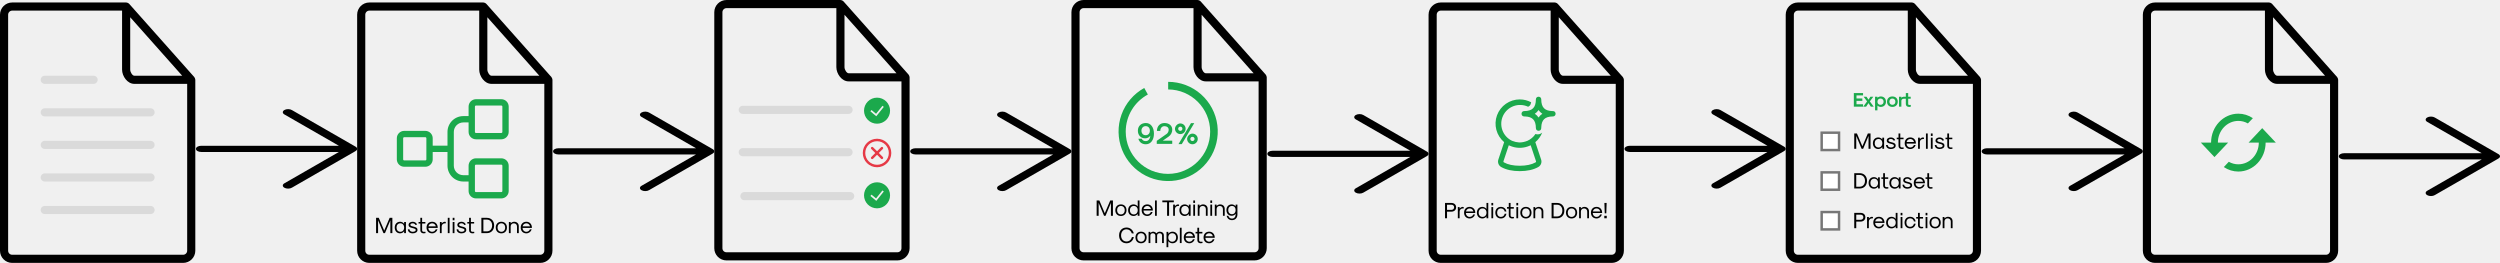
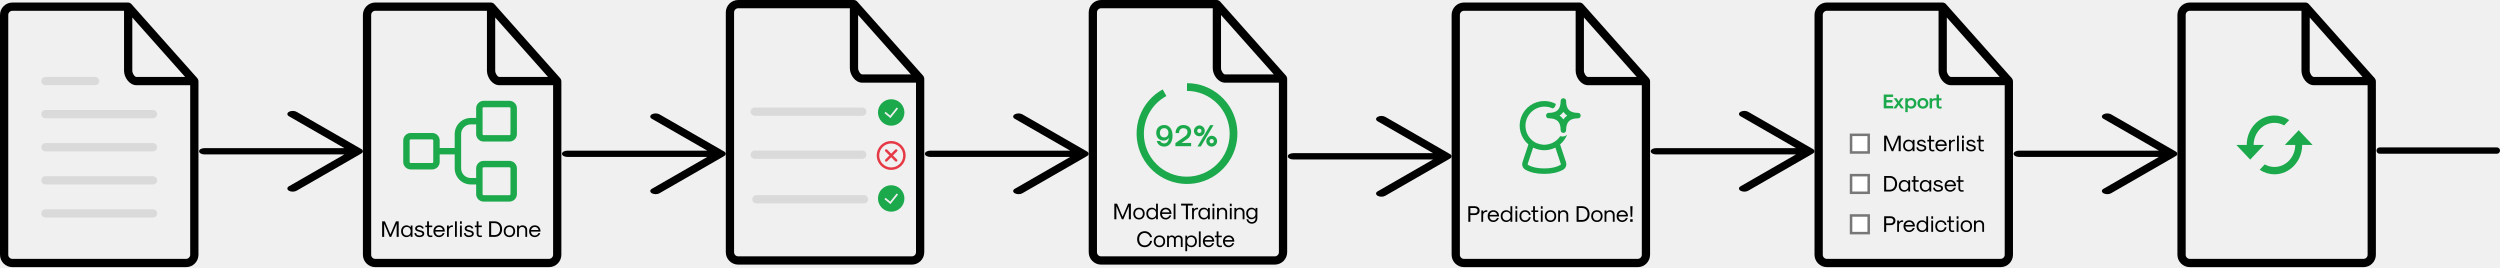
- <svg xmlns="http://www.w3.org/2000/svg" width="1008" height="106" viewBox="0 0 1008 106" fill="none">
+ <svg xmlns="http://www.w3.org/2000/svg" width="992" height="106" viewBox="0 0 992 106" fill="none">
  <path d="M511 62.026C511 61.336 511.958 60.776 513.138 60.776H568.638L546.705 48.166C546.496 48.052 546.328 47.915 546.21 47.762C546.093 47.61 546.03 47.445 546.023 47.278C546.017 47.111 546.068 46.945 546.173 46.79C546.278 46.634 546.436 46.493 546.636 46.374C546.836 46.255 547.076 46.16 547.34 46.096C547.604 46.032 547.887 45.999 548.173 46C548.459 46.001 548.741 46.035 549.004 46.101C549.267 46.167 549.504 46.263 549.702 46.384L575.339 61.122L575.386 61.148C575.608 61.279 575.777 61.438 575.881 61.612C575.985 61.787 576.022 61.973 575.988 62.157C575.934 62.457 575.695 62.736 575.315 62.942L549.702 77.667C549.504 77.787 549.267 77.883 549.004 77.949C548.741 78.015 548.459 78.049 548.173 78.05C547.887 78.051 547.604 78.019 547.34 77.955C547.076 77.89 546.836 77.796 546.636 77.677C546.436 77.558 546.278 77.416 546.173 77.261C546.068 77.105 546.017 76.939 546.023 76.772C546.03 76.605 546.093 76.441 546.21 76.288C546.328 76.136 546.496 75.999 546.705 75.885L568.638 63.275H513.138C511.958 63.276 511 62.716 511 62.026Z" fill="black" />
  <path d="M79 60.026C79 59.336 79.958 58.776 81.138 58.776H136.638L114.705 46.166C114.496 46.052 114.328 45.915 114.21 45.762C114.093 45.61 114.03 45.445 114.023 45.278C114.017 45.111 114.068 44.945 114.173 44.79C114.278 44.634 114.436 44.493 114.636 44.374C114.836 44.255 115.076 44.16 115.34 44.096C115.604 44.032 115.887 43.999 116.173 44C116.459 44.001 116.741 44.035 117.004 44.101C117.267 44.167 117.504 44.263 117.702 44.384L143.339 59.122L143.386 59.148C143.608 59.279 143.777 59.438 143.881 59.612C143.985 59.787 144.022 59.973 143.988 60.157C143.934 60.457 143.695 60.736 143.315 60.942L117.702 75.667C117.504 75.787 117.267 75.883 117.004 75.949C116.741 76.015 116.459 76.049 116.173 76.05C115.887 76.051 115.604 76.019 115.34 75.955C115.076 75.89 114.836 75.796 114.636 75.677C114.436 75.558 114.278 75.416 114.173 75.261C114.068 75.105 114.017 74.939 114.023 74.772C114.03 74.605 114.093 74.441 114.21 74.288C114.328 74.136 114.496 73.999 114.705 73.885L136.638 61.275H81.138C79.958 61.276 79 60.716 79 60.026Z" fill="black" />
  <path d="M223 61.026C223 60.336 223.958 59.776 225.138 59.776H280.638L258.705 47.166C258.496 47.052 258.328 46.915 258.21 46.762C258.093 46.61 258.03 46.445 258.023 46.278C258.017 46.111 258.068 45.945 258.173 45.79C258.278 45.634 258.436 45.493 258.636 45.374C258.836 45.255 259.076 45.16 259.34 45.096C259.604 45.032 259.887 44.999 260.173 45C260.459 45.001 260.741 45.035 261.004 45.101C261.267 45.167 261.504 45.263 261.702 45.384L287.339 60.122L287.386 60.148C287.608 60.279 287.777 60.438 287.881 60.612C287.985 60.787 288.022 60.973 287.988 61.157C287.934 61.457 287.695 61.736 287.315 61.942L261.702 76.667C261.504 76.787 261.267 76.883 261.004 76.949C260.741 77.015 260.459 77.049 260.173 77.05C259.887 77.051 259.604 77.019 259.34 76.955C259.076 76.89 258.836 76.796 258.636 76.677C258.436 76.558 258.278 76.416 258.173 76.261C258.068 76.105 258.017 75.939 258.023 75.772C258.03 75.605 258.093 75.441 258.21 75.288C258.328 75.136 258.496 74.999 258.705 74.885L280.638 62.275H225.138C223.958 62.276 223 61.716 223 61.026Z" fill="black" />
  <path d="M367 61.026C367 60.336 367.958 59.776 369.138 59.776H424.638L402.705 47.166C402.496 47.052 402.328 46.915 402.21 46.762C402.093 46.61 402.03 46.445 402.023 46.278C402.017 46.111 402.068 45.945 402.173 45.79C402.278 45.634 402.436 45.493 402.636 45.374C402.836 45.255 403.076 45.16 403.34 45.096C403.604 45.032 403.887 44.999 404.173 45C404.459 45.001 404.741 45.035 405.004 45.101C405.267 45.167 405.504 45.263 405.702 45.384L431.339 60.122L431.386 60.148C431.608 60.279 431.777 60.438 431.881 60.612C431.985 60.787 432.022 60.973 431.988 61.157C431.934 61.457 431.695 61.736 431.315 61.942L405.702 76.667C405.504 76.787 405.267 76.883 405.004 76.949C404.741 77.015 404.459 77.049 404.173 77.05C403.887 77.051 403.604 77.019 403.34 76.955C403.076 76.89 402.836 76.796 402.636 76.677C402.436 76.558 402.278 76.416 402.173 76.261C402.068 76.105 402.017 75.939 402.023 75.772C402.03 75.605 402.093 75.441 402.21 75.288C402.328 75.136 402.496 74.999 402.705 74.885L424.638 62.275H369.138C367.958 62.276 367 61.716 367 61.026Z" fill="black" />
  <path d="M799 61.026C799 60.336 799.958 59.776 801.138 59.776H856.638L834.705 47.166C834.496 47.052 834.328 46.915 834.21 46.762C834.093 46.61 834.03 46.445 834.023 46.278C834.017 46.111 834.068 45.945 834.173 45.79C834.278 45.634 834.436 45.493 834.636 45.374C834.836 45.255 835.076 45.16 835.34 45.096C835.604 45.032 835.887 44.999 836.173 45C836.459 45.001 836.741 45.035 837.004 45.101C837.267 45.167 837.504 45.263 837.702 45.384L863.339 60.122L863.386 60.148C863.608 60.279 863.777 60.438 863.881 60.612C863.985 60.787 864.022 60.973 863.988 61.157C863.934 61.457 863.695 61.736 863.315 61.942L837.702 76.667C837.504 76.787 837.267 76.883 837.004 76.949C836.741 77.015 836.459 77.049 836.173 77.05C835.887 77.051 835.604 77.019 835.34 76.955C835.076 76.89 834.836 76.796 834.636 76.677C834.436 76.558 834.278 76.416 834.173 76.261C834.068 76.105 834.017 75.939 834.023 75.772C834.03 75.605 834.093 75.441 834.21 75.288C834.328 75.136 834.496 74.999 834.705 74.885L856.638 62.275H801.138C799.958 62.276 799 61.716 799 61.026Z" fill="black" />
-   <path d="M943 63.026C943 62.336 943.958 61.776 945.138 61.776H1000.64L978.705 49.166C978.496 49.052 978.328 48.915 978.21 48.762C978.093 48.61 978.03 48.445 978.023 48.278C978.017 48.111 978.068 47.945 978.173 47.79C978.278 47.634 978.436 47.493 978.636 47.374C978.836 47.255 979.076 47.16 979.34 47.096C979.604 47.032 979.887 46.999 980.173 47C980.459 47.001 980.741 47.035 981.004 47.101C981.267 47.167 981.504 47.263 981.702 47.384L1007.34 62.122L1007.39 62.148C1007.61 62.279 1007.78 62.438 1007.88 62.612C1007.99 62.787 1008.02 62.973 1007.99 63.157C1007.93 63.457 1007.7 63.736 1007.32 63.942L981.702 78.667C981.504 78.787 981.267 78.883 981.004 78.949C980.741 79.015 980.459 79.049 980.173 79.05C979.887 79.051 979.604 79.019 979.34 78.955C979.076 78.89 978.836 78.796 978.636 78.677C978.436 78.558 978.278 78.416 978.173 78.261C978.068 78.105 978.017 77.939 978.023 77.772C978.03 77.605 978.093 77.441 978.21 77.288C978.328 77.136 978.496 76.999 978.705 76.885L1000.64 64.275H945.138C943.958 64.276 943 63.716 943 63.026Z" fill="black" />
  <path d="M655 60.026C655 59.336 655.958 58.776 657.138 58.776H712.638L690.705 46.166C690.496 46.052 690.328 45.915 690.21 45.762C690.093 45.61 690.03 45.445 690.023 45.278C690.017 45.111 690.068 44.945 690.173 44.79C690.278 44.634 690.436 44.493 690.636 44.374C690.836 44.255 691.076 44.16 691.34 44.096C691.604 44.032 691.887 43.999 692.173 44C692.459 44.001 692.741 44.035 693.004 44.101C693.267 44.167 693.504 44.263 693.702 44.384L719.339 59.122L719.386 59.148C719.608 59.279 719.777 59.438 719.881 59.612C719.985 59.787 720.022 59.973 719.988 60.157C719.934 60.457 719.695 60.736 719.315 60.942L693.702 75.667C693.504 75.787 693.267 75.883 693.004 75.949C692.741 76.015 692.459 76.049 692.173 76.05C691.887 76.051 691.604 76.019 691.34 75.955C691.076 75.89 690.836 75.796 690.636 75.677C690.436 75.558 690.278 75.416 690.173 75.261C690.068 75.105 690.017 74.939 690.023 74.772C690.03 74.605 690.093 74.441 690.21 74.288C690.328 74.136 690.496 73.999 690.705 73.885L712.638 61.275H657.138C655.958 61.276 655 60.716 655 60.026Z" fill="black" />
  <path d="M724.922 106H793.828C796.542 106 798.75 103.792 798.75 101.078V32.172C798.75 32.116 798.724 32.07 798.72 32.018C798.714 31.942 798.694 31.877 798.678 31.804C798.626 31.576 798.525 31.363 798.382 31.178C798.36 31.148 798.363 31.112 798.34 31.082L772.09 1.551C772.08 1.541 772.067 1.541 772.057 1.532C771.857 1.322 771.604 1.17 771.325 1.092C771.263 1.072 771.207 1.066 771.142 1.056C771.046 1.039 770.958 1 770.859 1H724.922C722.208 1 720 3.208 720 5.922V101.078C720 103.792 722.208 106 724.922 106ZM772.5 6.955L793.457 30.531H774.141C773.419 30.531 772.5 29.153 772.5 28.07V6.955ZM723.281 5.922C723.281 5.487 723.454 5.069 723.762 4.762C724.069 4.454 724.487 4.281 724.922 4.281H769.219V28.07C769.219 30.725 771.368 33.812 774.141 33.812H795.469V101.078C795.469 101.513 795.296 101.931 794.988 102.238C794.681 102.546 794.263 102.719 793.828 102.719H724.922C724.003 102.719 723.281 101.997 723.281 101.078V5.922Z" fill="black" />
  <rect x="734.5" y="85.5" width="7" height="7" fill="white" stroke="#777777" />
  <path d="M747.63 92H748.44V89.345H750.177C751.338 89.345 752.112 88.634 752.112 87.572C752.112 86.528 751.338 85.826 750.177 85.826H747.63V92ZM748.44 88.625V86.546H750.177C750.852 86.546 751.302 86.96 751.302 87.572C751.302 88.202 750.852 88.625 750.177 88.625H748.44ZM752.796 92H753.516V89.372C753.516 88.571 754.056 88.04 754.866 88.04H755.172V87.5C755.082 87.446 754.938 87.41 754.803 87.41C754.353 87.41 753.84 87.698 753.516 88.121V87.5H752.796V92ZM757.572 92.09C758.58 92.09 759.444 91.442 759.732 90.47H759.012C758.814 91.064 758.238 91.46 757.572 91.46C756.69 91.46 756.078 90.83 756.042 89.894H759.759L759.831 89.822C759.831 88.382 758.922 87.41 757.572 87.41C756.222 87.41 755.313 88.346 755.313 89.75C755.313 91.154 756.222 92.09 757.572 92.09ZM756.078 89.264C756.24 88.535 756.843 88.04 757.572 88.04C758.301 88.04 758.904 88.535 759.066 89.264H756.078ZM762.713 92.09C763.343 92.09 764 91.748 764.351 91.235V92H765.071V85.826H764.351V88.265C764 87.752 763.343 87.41 762.713 87.41C761.381 87.41 760.481 88.346 760.481 89.75C760.481 91.154 761.381 92.09 762.713 92.09ZM762.785 91.46C761.84 91.46 761.201 90.776 761.201 89.75C761.201 88.724 761.84 88.04 762.785 88.04C763.721 88.04 764.351 88.724 764.351 89.75C764.351 90.776 763.721 91.46 762.785 91.46ZM766.331 86.816H767.051V85.826H766.331V86.816ZM766.331 92H767.051V87.5H766.331V92ZM770.176 92.09C771.328 92.09 772.21 91.316 772.381 90.173H771.697C771.562 90.947 770.95 91.46 770.176 91.46C769.258 91.46 768.637 90.776 768.637 89.75C768.637 88.724 769.258 88.04 770.176 88.04C770.95 88.04 771.553 88.535 771.688 89.282H772.372C772.201 88.157 771.319 87.41 770.176 87.41C768.826 87.41 767.917 88.346 767.917 89.75C767.917 91.154 768.826 92.09 770.176 92.09ZM774.679 92.09C774.895 92.09 775.192 92.054 775.417 92V91.46H774.634C774.292 91.46 774.058 91.217 774.058 90.848V88.13H775.372V87.5H774.058V85.826H773.338V87.5H772.618V88.13H773.338V90.848C773.338 91.595 773.878 92.09 774.679 92.09ZM776.403 86.816H777.123V85.826H776.403V86.816ZM776.403 92H777.123V87.5H776.403V92ZM780.248 92.09C781.598 92.09 782.507 91.154 782.507 89.75C782.507 88.346 781.598 87.41 780.248 87.41C778.898 87.41 777.989 88.346 777.989 89.75C777.989 91.154 778.898 92.09 780.248 92.09ZM780.248 91.46C779.33 91.46 778.709 90.776 778.709 89.75C778.709 88.724 779.33 88.04 780.248 88.04C781.166 88.04 781.787 88.724 781.787 89.75C781.787 90.776 781.166 91.46 780.248 91.46ZM783.285 92H784.005V89.336C784.005 88.562 784.518 88.04 785.283 88.04C786.048 88.04 786.561 88.562 786.561 89.336V92H787.281V89.21C787.281 88.13 786.534 87.41 785.409 87.41C784.887 87.41 784.32 87.68 784.005 88.076V87.5H783.285V92Z" fill="black" />
  <rect x="734.5" y="69.5" width="7" height="7" fill="white" stroke="#777777" />
  <path d="M747.63 76H749.835C751.599 76 752.778 74.758 752.778 72.904C752.778 71.059 751.599 69.826 749.835 69.826H747.63V76ZM748.44 75.28V70.546H749.835C751.113 70.546 751.968 71.491 751.968 72.904C751.968 74.326 751.113 75.28 749.835 75.28H748.44ZM755.62 76.09C756.223 76.09 756.871 75.748 757.222 75.244V76H757.942V71.5H757.222V72.256C756.871 71.752 756.223 71.41 755.62 71.41C754.306 71.41 753.424 72.346 753.424 73.75C753.424 75.154 754.306 76.09 755.62 76.09ZM755.692 75.46C754.765 75.46 754.144 74.776 754.144 73.75C754.144 72.724 754.765 72.04 755.692 72.04C756.61 72.04 757.222 72.724 757.222 73.75C757.222 74.776 756.61 75.46 755.692 75.46ZM760.634 76.09C760.85 76.09 761.147 76.054 761.372 76V75.46H760.589C760.247 75.46 760.013 75.217 760.013 74.848V72.13H761.327V71.5H760.013V69.826H759.293V71.5H758.573V72.13H759.293V74.848C759.293 75.595 759.833 76.09 760.634 76.09ZM763.987 76.09C764.59 76.09 765.238 75.748 765.589 75.244V76H766.309V71.5H765.589V72.256C765.238 71.752 764.59 71.41 763.987 71.41C762.673 71.41 761.791 72.346 761.791 73.75C761.791 75.154 762.673 76.09 763.987 76.09ZM764.059 75.46C763.132 75.46 762.511 74.776 762.511 73.75C762.511 72.724 763.132 72.04 764.059 72.04C764.977 72.04 765.589 72.724 765.589 73.75C765.589 74.776 764.977 75.46 764.059 75.46ZM769.044 76.09C770.205 76.09 770.979 75.532 770.979 74.704C770.979 73.957 770.511 73.597 769.152 73.318C768.369 73.129 768.09 72.958 768.09 72.652C768.09 72.283 768.477 72.04 769.044 72.04C769.566 72.04 770.007 72.31 770.142 72.715L770.799 72.553C770.556 71.869 769.854 71.41 769.044 71.41C768.045 71.41 767.37 71.932 767.37 72.706C767.37 73.372 767.793 73.696 768.999 73.966C769.944 74.182 770.268 74.38 770.268 74.74C770.268 75.172 769.773 75.46 769.044 75.46C768.288 75.46 767.775 75.064 767.757 74.47H767.082C767.1 75.442 767.892 76.09 769.044 76.09ZM773.885 76.09C774.893 76.09 775.757 75.442 776.045 74.47H775.325C775.127 75.064 774.551 75.46 773.885 75.46C773.003 75.46 772.391 74.83 772.355 73.894H776.072L776.144 73.822C776.144 72.382 775.235 71.41 773.885 71.41C772.535 71.41 771.626 72.346 771.626 73.75C771.626 75.154 772.535 76.09 773.885 76.09ZM772.391 73.264C772.553 72.535 773.156 72.04 773.885 72.04C774.614 72.04 775.217 72.535 775.379 73.264H772.391ZM778.44 76.09C778.656 76.09 778.953 76.054 779.178 76V75.46H778.395C778.053 75.46 777.819 75.217 777.819 74.848V72.13H779.133V71.5H777.819V69.826H777.099V71.5H776.379V72.13H777.099V74.848C777.099 75.595 777.639 76.09 778.44 76.09Z" fill="black" />
  <rect x="734.5" y="53.5" width="7" height="7" fill="white" stroke="#777777" />
  <path d="M747.63 60H748.44V54.816L750.609 60H751.221L753.39 54.816V60H754.2V53.826H753.111L750.915 58.974L748.719 53.826H747.63V60ZM757.351 60.09C757.954 60.09 758.602 59.748 758.953 59.244V60H759.673V55.5H758.953V56.256C758.602 55.752 757.954 55.41 757.351 55.41C756.037 55.41 755.155 56.346 755.155 57.75C755.155 59.154 756.037 60.09 757.351 60.09ZM757.423 59.46C756.496 59.46 755.875 58.776 755.875 57.75C755.875 56.724 756.496 56.04 757.423 56.04C758.341 56.04 758.953 56.724 758.953 57.75C758.953 58.776 758.341 59.46 757.423 59.46ZM762.408 60.09C763.569 60.09 764.343 59.532 764.343 58.704C764.343 57.957 763.875 57.597 762.516 57.318C761.733 57.129 761.454 56.958 761.454 56.652C761.454 56.283 761.841 56.04 762.408 56.04C762.93 56.04 763.371 56.31 763.506 56.715L764.163 56.553C763.92 55.869 763.218 55.41 762.408 55.41C761.409 55.41 760.734 55.932 760.734 56.706C760.734 57.372 761.157 57.696 762.363 57.966C763.308 58.182 763.632 58.38 763.632 58.74C763.632 59.172 763.137 59.46 762.408 59.46C761.652 59.46 761.139 59.064 761.121 58.47H760.446C760.464 59.442 761.256 60.09 762.408 60.09ZM766.821 60.09C767.037 60.09 767.334 60.054 767.559 60V59.46H766.776C766.434 59.46 766.2 59.217 766.2 58.848V56.13H767.514V55.5H766.2V53.826H765.48V55.5H764.76V56.13H765.48V58.848C765.48 59.595 766.02 60.09 766.821 60.09ZM770.237 60.09C771.245 60.09 772.109 59.442 772.397 58.47H771.677C771.479 59.064 770.903 59.46 770.237 59.46C769.355 59.46 768.743 58.83 768.707 57.894H772.424L772.496 57.822C772.496 56.382 771.587 55.41 770.237 55.41C768.887 55.41 767.978 56.346 767.978 57.75C767.978 59.154 768.887 60.09 770.237 60.09ZM768.743 57.264C768.905 56.535 769.508 56.04 770.237 56.04C770.966 56.04 771.569 56.535 771.731 57.264H768.743ZM773.362 60H774.082V57.372C774.082 56.571 774.622 56.04 775.432 56.04H775.738V55.5C775.648 55.446 775.504 55.41 775.369 55.41C774.919 55.41 774.406 55.698 774.082 56.121V55.5H773.362V60ZM776.544 60H777.264V53.826H776.544V60ZM778.521 54.816H779.241V53.826H778.521V54.816ZM778.521 60H779.241V55.5H778.521V60ZM782.069 60.09C783.23 60.09 784.004 59.532 784.004 58.704C784.004 57.957 783.536 57.597 782.177 57.318C781.394 57.129 781.115 56.958 781.115 56.652C781.115 56.283 781.502 56.04 782.069 56.04C782.591 56.04 783.032 56.31 783.167 56.715L783.824 56.553C783.581 55.869 782.879 55.41 782.069 55.41C781.07 55.41 780.395 55.932 780.395 56.706C780.395 57.372 780.818 57.696 782.024 57.966C782.969 58.182 783.293 58.38 783.293 58.74C783.293 59.172 782.798 59.46 782.069 59.46C781.313 59.46 780.8 59.064 780.782 58.47H780.107C780.125 59.442 780.917 60.09 782.069 60.09ZM786.482 60.09C786.698 60.09 786.995 60.054 787.22 60V59.46H786.437C786.095 59.46 785.861 59.217 785.861 58.848V56.13H787.175V55.5H785.861V53.826H785.141V55.5H784.421V56.13H785.141V58.848C785.141 59.595 785.681 60.09 786.482 60.09Z" fill="black" />
  <path d="M747.464 43H751.184V42.04H748.536V40.664H750.896V39.704H748.536V38.472H751.184V37.512H747.464V43ZM751.262 43H752.438L753.374 41.584L754.302 43H755.478L753.926 40.888L755.326 39H754.15L753.374 40.2L752.582 39H751.414L752.814 40.888L751.262 43ZM758.312 38.888C757.824 38.888 757.288 39.112 756.984 39.44V39H756.024V44.488H756.984V42.56C757.288 42.888 757.824 43.112 758.312 43.112C759.576 43.112 760.424 42.264 760.424 41C760.424 39.736 759.576 38.888 758.312 38.888ZM758.216 39.736C758.968 39.736 759.464 40.24 759.464 41C759.464 41.76 758.968 42.264 758.216 42.264C757.48 42.264 756.984 41.76 756.984 41C756.984 40.24 757.48 39.736 758.216 39.736ZM763.009 43.112C764.313 43.112 765.177 42.264 765.177 41C765.177 39.736 764.313 38.888 763.009 38.888C761.705 38.888 760.841 39.736 760.841 41C760.841 42.264 761.705 43.112 763.009 43.112ZM763.009 42.264C762.281 42.264 761.801 41.76 761.801 41C761.801 40.24 762.281 39.736 763.009 39.736C763.737 39.736 764.217 40.24 764.217 41C764.217 41.76 763.737 42.264 763.009 42.264ZM769.737 42.312C769.529 42.312 769.385 42.176 769.385 41.976V39.8H770.393V39H769.385V37.512H768.425V39H768.001H767.617C767.209 39 766.809 39.192 766.633 39.488V39H765.673V43H766.633V40.696C766.633 40.16 767.049 39.8 767.673 39.8H767.785H768.425V41.976C768.425 42.656 768.953 43.112 769.753 43.112C770.017 43.112 770.289 43.064 770.433 43V42.312H769.737Z" fill="#1BA94C" />
  <path d="M580.922 106H649.828C652.542 106 654.75 103.792 654.75 101.078V32.172C654.75 32.116 654.724 32.07 654.72 32.018C654.714 31.942 654.694 31.877 654.678 31.804C654.626 31.576 654.525 31.363 654.382 31.178C654.36 31.148 654.363 31.112 654.34 31.082L628.09 1.551C628.08 1.541 628.067 1.541 628.057 1.532C627.857 1.322 627.604 1.17 627.325 1.092C627.263 1.072 627.207 1.066 627.142 1.056C627.046 1.039 626.958 1 626.859 1H580.922C578.208 1 576 3.208 576 5.922V101.078C576 103.792 578.208 106 580.922 106ZM628.5 6.955L649.457 30.531H630.141C629.419 30.531 628.5 29.153 628.5 28.07V6.955ZM579.281 5.922C579.281 5.487 579.454 5.069 579.762 4.762C580.069 4.454 580.487 4.281 580.922 4.281H625.219V28.07C625.219 30.725 627.368 33.812 630.141 33.812H651.469V101.078C651.469 101.513 651.296 101.931 650.988 102.238C650.681 102.546 650.263 102.719 649.828 102.719H580.922C580.003 102.719 579.281 101.997 579.281 101.078V5.922Z" fill="black" />
  <path d="M582.63 88H583.44V85.345H585.177C586.338 85.345 587.112 84.634 587.112 83.572C587.112 82.528 586.338 81.826 585.177 81.826H582.63V88ZM583.44 84.625V82.546H585.177C585.852 82.546 586.302 82.96 586.302 83.572C586.302 84.202 585.852 84.625 585.177 84.625H583.44ZM587.796 88H588.516V85.372C588.516 84.571 589.056 84.04 589.866 84.04H590.172V83.5C590.082 83.446 589.938 83.41 589.803 83.41C589.353 83.41 588.84 83.698 588.516 84.121V83.5H587.796V88ZM592.572 88.09C593.58 88.09 594.444 87.442 594.732 86.47H594.012C593.814 87.064 593.238 87.46 592.572 87.46C591.69 87.46 591.078 86.83 591.042 85.894H594.759L594.831 85.822C594.831 84.382 593.922 83.41 592.572 83.41C591.222 83.41 590.313 84.346 590.313 85.75C590.313 87.154 591.222 88.09 592.572 88.09ZM591.078 85.264C591.24 84.535 591.843 84.04 592.572 84.04C593.301 84.04 593.904 84.535 594.066 85.264H591.078ZM597.713 88.09C598.343 88.09 599 87.748 599.351 87.235V88H600.071V81.826H599.351V84.265C599 83.752 598.343 83.41 597.713 83.41C596.381 83.41 595.481 84.346 595.481 85.75C595.481 87.154 596.381 88.09 597.713 88.09ZM597.785 87.46C596.84 87.46 596.201 86.776 596.201 85.75C596.201 84.724 596.84 84.04 597.785 84.04C598.721 84.04 599.351 84.724 599.351 85.75C599.351 86.776 598.721 87.46 597.785 87.46ZM601.331 82.816H602.051V81.826H601.331V82.816ZM601.331 88H602.051V83.5H601.331V88ZM605.176 88.09C606.328 88.09 607.21 87.316 607.381 86.173H606.697C606.562 86.947 605.95 87.46 605.176 87.46C604.258 87.46 603.637 86.776 603.637 85.75C603.637 84.724 604.258 84.04 605.176 84.04C605.95 84.04 606.553 84.535 606.688 85.282H607.372C607.201 84.157 606.319 83.41 605.176 83.41C603.826 83.41 602.917 84.346 602.917 85.75C602.917 87.154 603.826 88.09 605.176 88.09ZM609.679 88.09C609.895 88.09 610.192 88.054 610.417 88V87.46H609.634C609.292 87.46 609.058 87.217 609.058 86.848V84.13H610.372V83.5H609.058V81.826H608.338V83.5H607.618V84.13H608.338V86.848C608.338 87.595 608.878 88.09 609.679 88.09ZM611.403 82.816H612.123V81.826H611.403V82.816ZM611.403 88H612.123V83.5H611.403V88ZM615.248 88.09C616.598 88.09 617.507 87.154 617.507 85.75C617.507 84.346 616.598 83.41 615.248 83.41C613.898 83.41 612.989 84.346 612.989 85.75C612.989 87.154 613.898 88.09 615.248 88.09ZM615.248 87.46C614.33 87.46 613.709 86.776 613.709 85.75C613.709 84.724 614.33 84.04 615.248 84.04C616.166 84.04 616.787 84.724 616.787 85.75C616.787 86.776 616.166 87.46 615.248 87.46ZM618.285 88H619.005V85.336C619.005 84.562 619.518 84.04 620.283 84.04C621.048 84.04 621.561 84.562 621.561 85.336V88H622.281V85.21C622.281 84.13 621.534 83.41 620.409 83.41C619.887 83.41 619.32 83.68 619.005 84.076V83.5H618.285V88ZM625.6 88H627.805C629.569 88 630.748 86.758 630.748 84.904C630.748 83.059 629.569 81.826 627.805 81.826H625.6V88ZM626.41 87.28V82.546H627.805C629.083 82.546 629.938 83.491 629.938 84.904C629.938 86.326 629.083 87.28 627.805 87.28H626.41ZM633.652 88.09C635.002 88.09 635.911 87.154 635.911 85.75C635.911 84.346 635.002 83.41 633.652 83.41C632.302 83.41 631.393 84.346 631.393 85.75C631.393 87.154 632.302 88.09 633.652 88.09ZM633.652 87.46C632.734 87.46 632.113 86.776 632.113 85.75C632.113 84.724 632.734 84.04 633.652 84.04C634.57 84.04 635.191 84.724 635.191 85.75C635.191 86.776 634.57 87.46 633.652 87.46ZM636.689 88H637.409V85.336C637.409 84.562 637.922 84.04 638.687 84.04C639.452 84.04 639.965 84.562 639.965 85.336V88H640.685V85.21C640.685 84.13 639.938 83.41 638.813 83.41C638.291 83.41 637.724 83.68 637.409 84.076V83.5H636.689V88ZM643.725 88.09C644.733 88.09 645.597 87.442 645.885 86.47H645.165C644.967 87.064 644.391 87.46 643.725 87.46C642.843 87.46 642.231 86.83 642.195 85.894H645.912L645.984 85.822C645.984 84.382 645.075 83.41 643.725 83.41C642.375 83.41 641.466 84.346 641.466 85.75C641.466 87.154 642.375 88.09 643.725 88.09ZM642.231 85.264C642.393 84.535 642.996 84.04 643.725 84.04C644.454 84.04 645.057 84.535 645.219 85.264H642.231ZM647.03 86.02H647.66L647.795 81.826H646.895L647.03 86.02ZM646.85 88H647.84V87.01H646.85V88Z" fill="black" />
  <path d="M612.76 40.084C614.427 40.084 615.998 40.503 617.37 41.241C617.26 41.884 617.046 42.34 616.754 42.633C616.572 42.808 616.358 42.946 616.122 43.038C615.22 42.614 614.243 42.372 613.248 42.326C612.252 42.28 611.257 42.43 610.319 42.768C609.382 43.107 608.52 43.626 607.783 44.298C607.046 44.969 606.449 45.779 606.025 46.681C605.601 47.584 605.359 48.56 605.313 49.556C605.267 50.552 605.417 51.547 605.755 52.484C606.094 53.422 606.613 54.284 607.285 55.021C607.956 55.758 608.766 56.355 609.668 56.779C610.663 57.166 611.583 57.38 612.424 57.425L612.76 57.434C613.692 57.434 614.721 57.217 615.849 56.78C617.168 56.19 618.292 55.237 619.091 54.033C620.016 54.351 621.128 54.157 621.829 53.453C621.232 54.949 620.275 56.274 619.043 57.311L621.387 64.344C621.573 64.904 621.558 65.512 621.344 66.062C621.131 66.612 620.731 67.07 620.216 67.356C618.233 68.459 615.744 69 612.76 69C609.775 69 607.286 68.459 605.304 67.356C604.788 67.07 604.388 66.612 604.175 66.062C603.961 65.512 603.946 64.904 604.132 64.344L606.476 57.311C604.944 56.022 603.846 54.294 603.33 52.359C602.814 50.425 602.905 48.38 603.591 46.499C604.277 44.619 605.524 42.995 607.164 41.847C608.805 40.699 610.758 40.084 612.76 40.084ZM617.179 58.577L616.659 58.793L616.633 58.804C615.556 59.27 614.404 59.536 613.232 59.591H613.208C613.173 59.594 613.137 59.596 613.102 59.596L612.76 59.602L612.476 59.596L612.288 59.589C611.116 59.536 609.963 59.27 608.886 58.804L608.86 58.793C608.685 58.724 608.512 58.652 608.34 58.577L606.19 65.03C606.163 65.11 606.165 65.197 606.195 65.275C606.226 65.354 606.282 65.42 606.356 65.461C607.99 66.367 610.12 66.831 612.76 66.831C615.4 66.831 617.531 66.369 619.163 65.461C619.236 65.42 619.293 65.354 619.323 65.276C619.354 65.198 619.356 65.111 619.329 65.031L617.179 58.577ZM612.311 59.592L612.476 59.596L612.524 59.599L612.76 59.602C612.609 59.602 612.46 59.599 612.311 59.592ZM621.423 39.911L621.434 40.084C621.434 41.747 621.825 42.918 622.562 43.655C623.243 44.335 624.294 44.721 625.757 44.776L626.133 44.783C627.518 44.783 627.576 46.775 626.307 46.94L626.133 46.952C624.47 46.952 623.299 47.342 622.562 48.079C621.883 48.762 621.496 49.811 621.442 51.275L621.434 51.65C621.434 53.096 619.266 53.096 619.266 51.65C619.266 49.988 618.875 48.817 618.138 48.079C617.455 47.4 616.406 47.014 614.943 46.959L614.567 46.952C613.182 46.952 613.124 44.959 614.393 44.794L614.567 44.783C616.229 44.783 617.401 44.392 618.138 43.655C618.875 42.918 619.266 41.747 619.266 40.084C619.266 38.699 621.258 38.641 621.423 39.911ZM620.35 44.353L620.142 44.647C619.78 45.126 619.337 45.539 618.835 45.867C619.438 46.263 619.954 46.778 620.35 47.381C620.745 46.778 621.261 46.263 621.864 45.867C621.362 45.538 620.921 45.125 620.558 44.647L620.35 44.353Z" fill="#1BA94C" />
  <path d="M436.922 105H505.828C508.542 105 510.75 102.792 510.75 100.078V31.172C510.75 31.116 510.724 31.07 510.72 31.018C510.714 30.942 510.694 30.877 510.678 30.804C510.626 30.576 510.525 30.363 510.382 30.178C510.36 30.148 510.363 30.112 510.34 30.082L484.09 0.551C484.08 0.541 484.067 0.541 484.057 0.532C483.857 0.322 483.604 0.17 483.325 0.092C483.263 0.072 483.207 0.066 483.142 0.056C483.046 0.039 482.958 0 482.859 0H436.922C434.208 0 432 2.208 432 4.922V100.078C432 102.792 434.208 105 436.922 105ZM484.5 5.955L505.457 29.531H486.141C485.419 29.531 484.5 28.153 484.5 27.07V5.955ZM435.281 4.922C435.281 4.487 435.454 4.069 435.762 3.762C436.069 3.454 436.487 3.281 436.922 3.281H481.219V27.07C481.219 29.725 483.368 32.812 486.141 32.812H507.469V100.078C507.469 100.513 507.296 100.931 506.988 101.238C506.681 101.546 506.263 101.719 505.828 101.719H436.922C436.003 101.719 435.281 100.997 435.281 100.078V4.922Z" fill="black" />
  <path fill-rule="evenodd" clip-rule="evenodd" d="M484.226 37.998C480.573 34.777 475.87 33 471 33V36.064C480.361 36.11 487.936 43.713 487.936 53.085C487.936 62.486 480.315 70.106 470.914 70.106C461.514 70.106 453.893 62.486 453.893 53.085C453.893 46.617 457.501 40.991 462.815 38.111L461.365 35.474C457.097 37.82 453.832 41.643 452.182 46.225C450.533 50.807 450.612 55.834 452.404 60.362C454.197 64.891 457.581 68.609 461.92 70.82C466.26 73.031 471.257 73.583 475.974 72.372C480.691 71.16 484.804 68.27 487.542 64.242C490.279 60.214 491.453 55.325 490.842 50.493C490.232 45.661 487.879 41.218 484.226 37.998Z" fill="#1BA94C" />
  <path d="M462.03 49.6C460.086 49.6 458.79 50.836 458.79 52.696C458.79 54.532 459.966 55.768 461.742 55.78C462.582 55.78 463.398 55.348 463.794 54.7C463.722 56.02 463.014 56.896 462.018 56.896C461.178 56.896 460.59 56.56 460.374 55.948H458.994C459.378 57.364 460.47 58.168 462.018 58.168C463.974 58.168 465.27 56.452 465.27 53.884C465.27 51.316 463.974 49.6 462.03 49.6ZM461.946 54.52C460.914 54.52 460.23 53.788 460.23 52.696C460.23 51.592 460.926 50.86 461.958 50.86C462.954 50.86 463.626 51.592 463.626 52.684C463.626 53.788 462.954 54.52 461.946 54.52ZM466.402 58H472.642V56.728H468.814L471.214 55.06C472.078 54.484 472.654 53.38 472.654 52.3C472.654 50.68 471.406 49.6 469.522 49.6C467.698 49.6 466.474 50.884 466.474 52.804H467.83C467.83 51.64 468.502 50.872 469.522 50.872C470.542 50.872 471.214 51.448 471.214 52.3C471.214 52.972 470.878 53.656 470.374 54.004L466.402 56.788V58ZM475.165 58.12H476.485L481.525 49.648H480.205L475.165 58.12ZM475.897 54.064C477.085 54.064 478.045 53.104 478.045 51.916C478.045 50.728 477.085 49.768 475.897 49.768C474.709 49.768 473.749 50.956 473.749 51.916C473.749 53.104 474.709 54.064 475.897 54.064ZM475.897 52.768C475.417 52.768 475.045 52.396 475.045 51.916C475.045 51.436 475.417 51.064 475.897 51.064C476.377 51.064 476.749 51.436 476.749 51.916C476.749 52.396 476.377 52.768 475.897 52.768ZM480.793 58.168C481.981 58.168 482.941 57.208 482.941 56.02C482.941 54.832 481.981 53.872 480.793 53.872C479.605 53.872 478.645 55.06 478.645 56.02C478.645 57.208 479.605 58.168 480.793 58.168ZM480.793 56.872C480.313 56.872 479.941 56.5 479.941 56.02C479.941 55.54 480.313 55.168 480.793 55.168C481.273 55.168 481.645 55.54 481.645 56.02C481.645 56.5 481.273 56.872 480.793 56.872Z" fill="#1BA94C" />
  <path d="M442.166 87H442.976V81.816L445.145 87H445.757L447.926 81.816V87H448.736V80.826H447.647L445.451 85.974L443.255 80.826H442.166V87ZM451.95 87.09C453.3 87.09 454.209 86.154 454.209 84.75C454.209 83.346 453.3 82.41 451.95 82.41C450.6 82.41 449.691 83.346 449.691 84.75C449.691 86.154 450.6 87.09 451.95 87.09ZM451.95 86.46C451.032 86.46 450.411 85.776 450.411 84.75C450.411 83.724 451.032 83.04 451.95 83.04C452.868 83.04 453.489 83.724 453.489 84.75C453.489 85.776 452.868 86.46 451.95 86.46ZM457.091 87.09C457.721 87.09 458.378 86.748 458.729 86.235V87H459.449V80.826H458.729V83.265C458.378 82.752 457.721 82.41 457.091 82.41C455.759 82.41 454.859 83.346 454.859 84.75C454.859 86.154 455.759 87.09 457.091 87.09ZM457.163 86.46C456.218 86.46 455.579 85.776 455.579 84.75C455.579 83.724 456.218 83.04 457.163 83.04C458.099 83.04 458.729 83.724 458.729 84.75C458.729 85.776 458.099 86.46 457.163 86.46ZM462.576 87.09C463.584 87.09 464.448 86.442 464.736 85.47H464.016C463.818 86.064 463.242 86.46 462.576 86.46C461.694 86.46 461.082 85.83 461.046 84.894H464.763L464.835 84.822C464.835 83.382 463.926 82.41 462.576 82.41C461.226 82.41 460.317 83.346 460.317 84.75C460.317 86.154 461.226 87.09 462.576 87.09ZM461.082 84.264C461.244 83.535 461.847 83.04 462.576 83.04C463.305 83.04 463.908 83.535 464.07 84.264H461.082ZM465.701 87H466.421V80.826H465.701V87ZM470.564 87H471.374V81.546H473.282V80.826H468.656V81.546H470.564V87ZM473.013 87H473.733V84.372C473.733 83.571 474.273 83.04 475.083 83.04H475.389V82.5C475.299 82.446 475.155 82.41 475.02 82.41C474.57 82.41 474.057 82.698 473.733 83.121V82.5H473.013V87ZM477.727 87.09C478.33 87.09 478.978 86.748 479.329 86.244V87H480.049V82.5H479.329V83.256C478.978 82.752 478.33 82.41 477.727 82.41C476.413 82.41 475.531 83.346 475.531 84.75C475.531 86.154 476.413 87.09 477.727 87.09ZM477.799 86.46C476.872 86.46 476.251 85.776 476.251 84.75C476.251 83.724 476.872 83.04 477.799 83.04C478.717 83.04 479.329 83.724 479.329 84.75C479.329 85.776 478.717 86.46 477.799 86.46ZM481.125 81.816H481.845V80.826H481.125V81.816ZM481.125 87H481.845V82.5H481.125V87ZM482.927 87H483.647V84.336C483.647 83.562 484.16 83.04 484.925 83.04C485.69 83.04 486.203 83.562 486.203 84.336V87H486.923V84.21C486.923 83.13 486.176 82.41 485.051 82.41C484.529 82.41 483.962 82.68 483.647 83.076V82.5H482.927V87ZM488.007 81.816H488.727V80.826H488.007V81.816ZM488.007 87H488.727V82.5H488.007V87ZM489.809 87H490.529V84.336C490.529 83.562 491.042 83.04 491.807 83.04C492.572 83.04 493.085 83.562 493.085 84.336V87H493.805V84.21C493.805 83.13 493.058 82.41 491.933 82.41C491.411 82.41 490.844 82.68 490.529 83.076V82.5H489.809V87ZM498.205 82.5V83.22C497.872 82.734 497.251 82.41 496.648 82.41C495.361 82.41 494.497 83.328 494.497 84.705C494.497 86.082 495.361 87 496.648 87C497.251 87 497.881 86.676 498.205 86.199V86.514C498.205 87.486 497.602 88.134 496.711 88.134C495.982 88.134 495.406 87.675 495.271 87H494.596C494.776 88.053 495.622 88.764 496.711 88.764C498.034 88.764 498.925 87.864 498.925 86.514V82.5H498.205ZM496.72 86.37C495.82 86.37 495.217 85.704 495.217 84.705C495.217 83.706 495.82 83.04 496.72 83.04C497.611 83.04 498.205 83.706 498.205 84.705C498.205 85.704 497.611 86.37 496.72 86.37ZM454.226 98.09C455.684 98.09 456.863 97.082 457.16 95.579H456.377C456.143 96.65 455.279 97.37 454.226 97.37C452.903 97.37 452.021 96.38 452.021 94.913C452.021 93.446 452.903 92.456 454.226 92.456C455.216 92.456 456.062 93.113 456.341 94.103H457.133C456.809 92.69 455.639 91.736 454.226 91.736C452.417 91.736 451.211 93.014 451.211 94.913C451.211 96.812 452.417 98.09 454.226 98.09ZM460.071 98.09C461.421 98.09 462.33 97.154 462.33 95.75C462.33 94.346 461.421 93.41 460.071 93.41C458.721 93.41 457.812 94.346 457.812 95.75C457.812 97.154 458.721 98.09 460.071 98.09ZM460.071 97.46C459.153 97.46 458.532 96.776 458.532 95.75C458.532 94.724 459.153 94.04 460.071 94.04C460.989 94.04 461.61 94.724 461.61 95.75C461.61 96.776 460.989 97.46 460.071 97.46ZM463.108 98H463.828V94.967C463.828 94.409 464.233 94.04 464.827 94.04C465.421 94.04 465.826 94.409 465.826 94.967V98H466.546V94.967C466.546 94.409 466.951 94.04 467.545 94.04C468.139 94.04 468.544 94.409 468.544 94.967V98H469.264V94.895C469.264 94.004 468.607 93.41 467.617 93.41C467.086 93.41 466.546 93.689 466.258 94.094C465.97 93.689 465.457 93.41 464.98 93.41C464.539 93.41 464.08 93.644 463.828 94.004V93.5H463.108V98ZM470.341 99.674H471.061V97.235C471.412 97.748 472.069 98.09 472.708 98.09C474.04 98.09 474.931 97.154 474.931 95.75C474.931 94.346 474.04 93.41 472.708 93.41C472.069 93.41 471.412 93.752 471.061 94.265V93.5H470.341V99.674ZM472.636 97.46C471.691 97.46 471.061 96.776 471.061 95.75C471.061 94.724 471.691 94.04 472.636 94.04C473.581 94.04 474.211 94.724 474.211 95.75C474.211 96.776 473.581 97.46 472.636 97.46ZM475.711 98H476.431V91.826H475.711V98ZM479.556 98.09C480.564 98.09 481.428 97.442 481.716 96.47H480.996C480.798 97.064 480.222 97.46 479.556 97.46C478.674 97.46 478.062 96.83 478.026 95.894H481.743L481.815 95.822C481.815 94.382 480.906 93.41 479.556 93.41C478.206 93.41 477.297 94.346 477.297 95.75C477.297 97.154 478.206 98.09 479.556 98.09ZM478.062 95.264C478.224 94.535 478.827 94.04 479.556 94.04C480.285 94.04 480.888 94.535 481.05 95.264H478.062ZM484.112 98.09C484.328 98.09 484.625 98.054 484.85 98V97.46H484.067C483.725 97.46 483.491 97.217 483.491 96.848V94.13H484.805V93.5H483.491V91.826H482.771V93.5H482.051V94.13H482.771V96.848C482.771 97.595 483.311 98.09 484.112 98.09ZM487.528 98.09C488.536 98.09 489.4 97.442 489.688 96.47H488.968C488.77 97.064 488.194 97.46 487.528 97.46C486.646 97.46 486.034 96.83 485.998 95.894H489.715L489.787 95.822C489.787 94.382 488.878 93.41 487.528 93.41C486.178 93.41 485.269 94.346 485.269 95.75C485.269 97.154 486.178 98.09 487.528 98.09ZM486.034 95.264C486.196 94.535 486.799 94.04 487.528 94.04C488.257 94.04 488.86 94.535 489.022 95.264H486.034Z" fill="black" />
  <path d="M292.922 105H361.828C364.542 105 366.75 102.792 366.75 100.078V31.172C366.75 31.116 366.724 31.07 366.72 31.018C366.714 30.942 366.694 30.877 366.678 30.804C366.626 30.576 366.525 30.363 366.382 30.178C366.36 30.148 366.363 30.112 366.34 30.082L340.09 0.551C340.08 0.541 340.067 0.541 340.057 0.532C339.857 0.322 339.604 0.17 339.325 0.092C339.263 0.072 339.207 0.066 339.142 0.056C339.046 0.039 338.958 0 338.859 0H292.922C290.208 0 288 2.208 288 4.922V100.078C288 102.792 290.208 105 292.922 105ZM340.5 5.955L361.457 29.531H342.141C341.419 29.531 340.5 28.153 340.5 27.07V5.955ZM291.281 4.922C291.281 4.487 291.454 4.069 291.762 3.762C292.069 3.454 292.487 3.281 292.922 3.281H337.219V27.07C337.219 29.725 339.368 32.812 342.141 32.812H363.469V100.078C363.469 100.513 363.296 100.931 362.988 101.238C362.681 101.546 362.263 101.719 361.828 101.719H292.922C292.003 101.719 291.281 100.997 291.281 100.078V4.922Z" fill="black" />
  <path d="M299.484 45.938H342.141C342.576 45.938 342.993 45.765 343.301 45.457C343.608 45.149 343.781 44.732 343.781 44.297C343.781 43.862 343.608 43.444 343.301 43.137C342.993 42.829 342.576 42.656 342.141 42.656H299.484C299.049 42.656 298.632 42.829 298.324 43.137C298.017 43.444 297.844 43.862 297.844 44.297C297.844 44.732 298.017 45.149 298.324 45.457C298.632 45.765 299.049 45.938 299.484 45.938Z" fill="#DADADA" />
  <path d="M299.484 63H342.141C342.576 63 342.993 62.827 343.301 62.52C343.608 62.212 343.781 61.794 343.781 61.359C343.781 60.924 343.608 60.507 343.301 60.199C342.993 59.892 342.576 59.719 342.141 59.719H299.484C299.049 59.719 298.632 59.892 298.324 60.199C298.017 60.507 297.844 60.924 297.844 61.359C297.844 61.794 298.017 62.212 298.324 62.52C298.632 62.827 299.049 63 299.484 63Z" fill="#DADADA" />
  <path d="M300.141 80.719H342.797C343.232 80.719 343.649 80.546 343.957 80.238C344.265 79.93 344.438 79.513 344.438 79.078C344.438 78.643 344.265 78.226 343.957 77.918C343.649 77.61 343.232 77.438 342.797 77.438H300.141C299.706 77.438 299.288 77.61 298.981 77.918C298.673 78.226 298.5 78.643 298.5 79.078C298.5 79.513 298.673 79.93 298.981 80.238C299.288 80.546 299.706 80.719 300.141 80.719Z" fill="#DADADA" />
  <path fill-rule="evenodd" clip-rule="evenodd" d="M348.375 44.625C348.375 43.233 348.928 41.897 349.913 40.913C350.897 39.928 352.233 39.375 353.625 39.375C355.017 39.375 356.353 39.928 357.337 40.913C358.322 41.897 358.875 43.233 358.875 44.625C358.875 46.017 358.322 47.353 357.337 48.337C356.353 49.322 355.017 49.875 353.625 49.875C352.233 49.875 350.897 49.322 349.913 48.337C348.928 47.353 348.375 46.017 348.375 44.625V44.625ZM353.325 46.872L356.348 43.093L355.802 42.657L353.225 45.877L351.399 44.356L350.951 44.894L353.325 46.873V46.872Z" fill="#1BA94C" />
  <path d="M353.625 66.938C356.524 66.938 358.875 64.587 358.875 61.688C358.875 58.788 356.524 56.438 353.625 56.438C350.726 56.438 348.375 58.788 348.375 61.688C348.375 64.587 350.726 66.938 353.625 66.938Z" stroke="#E63946" stroke-linecap="round" stroke-linejoin="round" />
  <path d="M351.656 59.719L355.594 63.656" stroke="#E63946" stroke-linecap="round" stroke-linejoin="round" />
  <path d="M355.594 59.719L351.656 63.656" stroke="#E63946" stroke-linecap="round" stroke-linejoin="round" />
  <path fill-rule="evenodd" clip-rule="evenodd" d="M348.375 78.75C348.375 77.358 348.928 76.022 349.913 75.038C350.897 74.053 352.233 73.5 353.625 73.5C355.017 73.5 356.353 74.053 357.337 75.038C358.322 76.022 358.875 77.358 358.875 78.75C358.875 80.142 358.322 81.478 357.337 82.462C356.353 83.447 355.017 84 353.625 84C352.233 84 350.897 83.447 349.913 82.462C348.928 81.478 348.375 80.142 348.375 78.75V78.75ZM353.325 80.997L356.348 77.218L355.802 76.782L353.225 80.002L351.399 78.481L350.951 79.019L353.325 80.998V80.997Z" fill="#1BA94C" />
  <path d="M148.922 106H217.828C220.542 106 222.75 103.792 222.75 101.078V32.172C222.75 32.116 222.724 32.07 222.72 32.018C222.714 31.942 222.694 31.877 222.678 31.804C222.626 31.576 222.525 31.363 222.382 31.178C222.36 31.148 222.363 31.112 222.34 31.082L196.09 1.551C196.08 1.541 196.067 1.541 196.057 1.532C195.857 1.322 195.604 1.17 195.325 1.092C195.263 1.072 195.207 1.066 195.142 1.056C195.046 1.039 194.958 1 194.859 1H148.922C146.208 1 144 3.208 144 5.922V101.078C144 103.792 146.208 106 148.922 106ZM196.5 6.955L217.457 30.531H198.141C197.419 30.531 196.5 29.153 196.5 28.07V6.955ZM147.281 5.922C147.281 5.487 147.454 5.069 147.762 4.762C148.069 4.454 148.487 4.281 148.922 4.281H193.219V28.07C193.219 30.725 195.368 33.812 198.141 33.812H219.469V101.078C219.469 101.513 219.296 101.931 218.988 102.238C218.681 102.546 218.263 102.719 217.828 102.719H148.922C148.003 102.719 147.281 101.997 147.281 101.078V5.922Z" fill="black" />
  <path d="M151.63 94H152.44V88.816L154.609 94H155.221L157.39 88.816V94H158.2V87.826H157.111L154.915 92.974L152.719 87.826H151.63V94ZM161.351 94.09C161.954 94.09 162.602 93.748 162.953 93.244V94H163.673V89.5H162.953V90.256C162.602 89.752 161.954 89.41 161.351 89.41C160.037 89.41 159.155 90.346 159.155 91.75C159.155 93.154 160.037 94.09 161.351 94.09ZM161.423 93.46C160.496 93.46 159.875 92.776 159.875 91.75C159.875 90.724 160.496 90.04 161.423 90.04C162.341 90.04 162.953 90.724 162.953 91.75C162.953 92.776 162.341 93.46 161.423 93.46ZM166.408 94.09C167.569 94.09 168.343 93.532 168.343 92.704C168.343 91.957 167.875 91.597 166.516 91.318C165.733 91.129 165.454 90.958 165.454 90.652C165.454 90.283 165.841 90.04 166.408 90.04C166.93 90.04 167.371 90.31 167.506 90.715L168.163 90.553C167.92 89.869 167.218 89.41 166.408 89.41C165.409 89.41 164.734 89.932 164.734 90.706C164.734 91.372 165.157 91.696 166.363 91.966C167.308 92.182 167.632 92.38 167.632 92.74C167.632 93.172 167.137 93.46 166.408 93.46C165.652 93.46 165.139 93.064 165.121 92.47H164.446C164.464 93.442 165.256 94.09 166.408 94.09ZM170.821 94.09C171.037 94.09 171.334 94.054 171.559 94V93.46H170.776C170.434 93.46 170.2 93.217 170.2 92.848V90.13H171.514V89.5H170.2V87.826H169.48V89.5H168.76V90.13H169.48V92.848C169.48 93.595 170.02 94.09 170.821 94.09ZM174.237 94.09C175.245 94.09 176.109 93.442 176.397 92.47H175.677C175.479 93.064 174.903 93.46 174.237 93.46C173.355 93.46 172.743 92.83 172.707 91.894H176.424L176.496 91.822C176.496 90.382 175.587 89.41 174.237 89.41C172.887 89.41 171.978 90.346 171.978 91.75C171.978 93.154 172.887 94.09 174.237 94.09ZM172.743 91.264C172.905 90.535 173.508 90.04 174.237 90.04C174.966 90.04 175.569 90.535 175.731 91.264H172.743ZM177.362 94H178.082V91.372C178.082 90.571 178.622 90.04 179.432 90.04H179.738V89.5C179.648 89.446 179.504 89.41 179.369 89.41C178.919 89.41 178.406 89.698 178.082 90.121V89.5H177.362V94ZM180.544 94H181.264V87.826H180.544V94ZM182.521 88.816H183.241V87.826H182.521V88.816ZM182.521 94H183.241V89.5H182.521V94ZM186.069 94.09C187.23 94.09 188.004 93.532 188.004 92.704C188.004 91.957 187.536 91.597 186.177 91.318C185.394 91.129 185.115 90.958 185.115 90.652C185.115 90.283 185.502 90.04 186.069 90.04C186.591 90.04 187.032 90.31 187.167 90.715L187.824 90.553C187.581 89.869 186.879 89.41 186.069 89.41C185.07 89.41 184.395 89.932 184.395 90.706C184.395 91.372 184.818 91.696 186.024 91.966C186.969 92.182 187.293 92.38 187.293 92.74C187.293 93.172 186.798 93.46 186.069 93.46C185.313 93.46 184.8 93.064 184.782 92.47H184.107C184.125 93.442 184.917 94.09 186.069 94.09ZM190.482 94.09C190.698 94.09 190.995 94.054 191.22 94V93.46H190.437C190.095 93.46 189.861 93.217 189.861 92.848V90.13H191.175V89.5H189.861V87.826H189.141V89.5H188.421V90.13H189.141V92.848C189.141 93.595 189.681 94.09 190.482 94.09ZM194.09 94H196.295C198.059 94 199.238 92.758 199.238 90.904C199.238 89.059 198.059 87.826 196.295 87.826H194.09V94ZM194.9 93.28V88.546H196.295C197.573 88.546 198.428 89.491 198.428 90.904C198.428 92.326 197.573 93.28 196.295 93.28H194.9ZM202.143 94.09C203.493 94.09 204.402 93.154 204.402 91.75C204.402 90.346 203.493 89.41 202.143 89.41C200.793 89.41 199.884 90.346 199.884 91.75C199.884 93.154 200.793 94.09 202.143 94.09ZM202.143 93.46C201.225 93.46 200.604 92.776 200.604 91.75C200.604 90.724 201.225 90.04 202.143 90.04C203.061 90.04 203.682 90.724 203.682 91.75C203.682 92.776 203.061 93.46 202.143 93.46ZM205.18 94H205.9V91.336C205.9 90.562 206.413 90.04 207.178 90.04C207.943 90.04 208.456 90.562 208.456 91.336V94H209.176V91.21C209.176 90.13 208.429 89.41 207.304 89.41C206.782 89.41 206.215 89.68 205.9 90.076V89.5H205.18V94ZM212.215 94.09C213.223 94.09 214.087 93.442 214.375 92.47H213.655C213.457 93.064 212.881 93.46 212.215 93.46C211.333 93.46 210.721 92.83 210.685 91.894H214.402L214.474 91.822C214.474 90.382 213.565 89.41 212.215 89.41C210.865 89.41 209.956 90.346 209.956 91.75C209.956 93.154 210.865 94.09 212.215 94.09ZM210.721 91.264C210.883 90.535 211.486 90.04 212.215 90.04C212.944 90.04 213.547 90.535 213.709 91.264H210.721Z" fill="black" />
  <path d="M191.915 56.17H202.128C202.917 56.169 203.675 55.855 204.233 55.297C204.791 54.738 205.105 53.981 205.106 53.191V42.979C205.105 42.189 204.791 41.432 204.233 40.873C203.675 40.315 202.917 40.001 202.128 40H191.915C191.125 40.001 190.368 40.315 189.81 40.873C189.251 41.432 188.937 42.189 188.936 42.979V46.809H186.809C185.116 46.81 183.494 47.483 182.297 48.68C181.101 49.877 180.427 51.499 180.426 53.191V58.723H174.468V55.745C174.467 54.955 174.153 54.198 173.595 53.639C173.036 53.081 172.279 52.767 171.489 52.766H162.979C162.189 52.767 161.432 53.081 160.873 53.639C160.315 54.198 160.001 54.955 160 55.745V64.255C160.001 65.045 160.315 65.802 160.873 66.361C161.432 66.919 162.189 67.233 162.979 67.234H171.489C172.279 67.233 173.036 66.919 173.595 66.361C174.153 65.802 174.467 65.045 174.468 64.255V61.277H180.426V66.808C180.427 68.501 181.101 70.123 182.297 71.32C183.494 72.516 185.116 73.19 186.809 73.192H188.936V77.021C188.937 77.811 189.251 78.568 189.81 79.127C190.368 79.685 191.125 79.999 191.915 80H202.128C202.917 79.999 203.675 79.685 204.233 79.127C204.791 78.568 205.105 77.811 205.106 77.021V66.808C205.105 66.019 204.791 65.262 204.233 64.703C203.675 64.145 202.917 63.831 202.128 63.83H191.915C191.125 63.831 190.368 64.145 189.81 64.703C189.251 65.262 188.937 66.019 188.936 66.808V70.638H186.809C185.793 70.637 184.82 70.233 184.102 69.515C183.384 68.797 182.98 67.824 182.979 66.808V53.191C182.98 52.176 183.384 51.203 184.102 50.485C184.82 49.767 185.793 49.363 186.809 49.362H188.936V53.191C188.937 53.981 189.251 54.738 189.81 55.297C190.368 55.855 191.125 56.169 191.915 56.17ZM171.915 64.255C171.915 64.368 171.87 64.476 171.79 64.556C171.71 64.636 171.602 64.681 171.489 64.681H162.979C162.866 64.681 162.758 64.636 162.678 64.556C162.598 64.476 162.553 64.368 162.553 64.255V55.745C162.553 55.632 162.598 55.524 162.678 55.444C162.758 55.364 162.866 55.319 162.979 55.319H171.489C171.602 55.319 171.71 55.364 171.79 55.444C171.87 55.524 171.915 55.632 171.915 55.745V64.255ZM191.489 66.808C191.49 66.696 191.534 66.588 191.614 66.508C191.694 66.428 191.802 66.383 191.915 66.383H202.128C202.24 66.383 202.349 66.428 202.428 66.508C202.508 66.588 202.553 66.696 202.553 66.808V77.021C202.553 77.134 202.508 77.242 202.428 77.322C202.349 77.402 202.24 77.447 202.128 77.447H191.915C191.802 77.447 191.694 77.402 191.614 77.322C191.534 77.242 191.49 77.134 191.489 77.021V66.808ZM191.489 42.979C191.49 42.866 191.534 42.758 191.614 42.678C191.694 42.598 191.802 42.553 191.915 42.553H202.128C202.24 42.553 202.349 42.598 202.428 42.678C202.508 42.758 202.553 42.866 202.553 42.979V53.191C202.553 53.304 202.508 53.412 202.428 53.492C202.349 53.572 202.24 53.617 202.128 53.617H191.915C191.802 53.617 191.694 53.572 191.614 53.492C191.534 53.412 191.49 53.304 191.489 53.191V42.979Z" fill="#1BA94C" />
  <path d="M4.922 106H73.828C76.542 106 78.75 103.792 78.75 101.078V32.172C78.75 32.116 78.724 32.07 78.721 32.018C78.714 31.942 78.694 31.877 78.678 31.804C78.626 31.576 78.525 31.363 78.382 31.178C78.359 31.148 78.363 31.112 78.34 31.082L52.09 1.551C52.08 1.541 52.067 1.541 52.057 1.532C51.857 1.322 51.604 1.17 51.325 1.092C51.263 1.072 51.207 1.066 51.142 1.056C51.046 1.039 50.958 1 50.859 1H4.922C2.208 1 0 3.208 0 5.922V101.078C0 103.792 2.208 106 4.922 106ZM52.5 6.955L73.457 30.531H54.141C53.419 30.531 52.5 29.153 52.5 28.07V6.955ZM3.281 5.922C3.281 5.487 3.454 5.069 3.762 4.762C4.069 4.454 4.487 4.281 4.922 4.281H49.219V28.07C49.219 30.725 51.368 33.812 54.141 33.812H75.469V101.078C75.469 101.513 75.296 101.931 74.988 102.238C74.68 102.546 74.263 102.719 73.828 102.719H4.922C4.003 102.719 3.281 101.997 3.281 101.078V5.922Z" fill="black" />
  <path d="M18.047 46.938H60.703C61.138 46.938 61.556 46.765 61.863 46.457C62.171 46.149 62.344 45.732 62.344 45.297C62.344 44.862 62.171 44.444 61.863 44.137C61.556 43.829 61.138 43.656 60.703 43.656H18.047C17.612 43.656 17.195 43.829 16.887 44.137C16.579 44.444 16.406 44.862 16.406 45.297C16.406 45.732 16.579 46.149 16.887 46.457C17.195 46.765 17.612 46.938 18.047 46.938Z" fill="#DADADA" />
  <path d="M18.047 60.062H60.703C61.138 60.062 61.556 59.89 61.863 59.582C62.171 59.274 62.344 58.857 62.344 58.422C62.344 57.987 62.171 57.569 61.863 57.262C61.556 56.954 61.138 56.781 60.703 56.781H18.047C17.612 56.781 17.195 56.954 16.887 57.262C16.579 57.569 16.406 57.987 16.406 58.422C16.406 58.857 16.579 59.274 16.887 59.582C17.195 59.89 17.612 60.062 18.047 60.062Z" fill="#DADADA" />
  <path d="M18.047 33.812H37.734C38.169 33.812 38.587 33.64 38.895 33.332C39.202 33.024 39.375 32.607 39.375 32.172C39.375 31.737 39.202 31.32 38.895 31.012C38.587 30.704 38.169 30.531 37.734 30.531H18.047C17.612 30.531 17.195 30.704 16.887 31.012C16.579 31.32 16.406 31.737 16.406 32.172C16.406 32.607 16.579 33.024 16.887 33.332C17.195 33.64 17.612 33.812 18.047 33.812Z" fill="#DADADA" />
  <path d="M18.047 73.188H60.703C61.138 73.188 61.556 73.015 61.863 72.707C62.171 72.399 62.344 71.982 62.344 71.547C62.344 71.112 62.171 70.695 61.863 70.387C61.556 70.079 61.138 69.906 60.703 69.906H18.047C17.612 69.906 17.195 70.079 16.887 70.387C16.579 70.695 16.406 71.112 16.406 71.547C16.406 71.982 16.579 72.399 16.887 72.707C17.195 73.015 17.612 73.188 18.047 73.188Z" fill="#DADADA" />
  <path d="M18.047 86.312H60.703C61.138 86.312 61.556 86.14 61.863 85.832C62.171 85.524 62.344 85.107 62.344 84.672C62.344 84.237 62.171 83.82 61.863 83.512C61.556 83.204 61.138 83.031 60.703 83.031H18.047C17.612 83.031 17.195 83.204 16.887 83.512C16.579 83.82 16.406 84.237 16.406 84.672C16.406 85.107 16.579 85.524 16.887 85.832C17.195 86.14 17.612 86.312 18.047 86.312Z" fill="#DADADA" />
  <path d="M912.125 51.667L906.625 57.5H910.75C910.75 62.327 907.051 66.25 902.5 66.25C901.157 66.255 899.833 65.904 898.65 65.229L896.642 67.358C898.393 68.54 900.425 69.167 902.5 69.167C908.577 69.167 913.5 63.946 913.5 57.5H917.625L912.125 51.667ZM894.25 57.5C894.25 52.673 897.949 48.75 902.5 48.75C903.889 48.75 905.209 49.114 906.35 49.771L908.358 47.642C906.607 46.46 904.575 45.833 902.5 45.833C896.422 45.833 891.5 51.054 891.5 57.5H887.375L892.875 63.333L898.375 57.5H894.25Z" fill="#1BA94C" />
  <path d="M868.922 106H937.828C940.542 106 942.75 103.792 942.75 101.078V32.172C942.75 32.116 942.724 32.07 942.72 32.018C942.714 31.942 942.694 31.877 942.678 31.804C942.626 31.576 942.525 31.363 942.382 31.178C942.36 31.148 942.363 31.112 942.34 31.082L916.09 1.551C916.08 1.541 916.067 1.541 916.057 1.532C915.857 1.322 915.604 1.17 915.325 1.092C915.263 1.072 915.207 1.066 915.142 1.056C915.046 1.039 914.958 1 914.859 1H868.922C866.208 1 864 3.208 864 5.922V101.078C864 103.792 866.208 106 868.922 106ZM916.5 6.955L937.457 30.531H918.141C917.419 30.531 916.5 29.153 916.5 28.07V6.955ZM867.281 5.922C867.281 5.487 867.454 5.069 867.762 4.762C868.069 4.454 868.487 4.281 868.922 4.281H913.219V28.07C913.219 30.725 915.368 33.812 918.141 33.812H939.469V101.078C939.469 101.513 939.296 101.931 938.988 102.238C938.681 102.546 938.263 102.719 937.828 102.719H868.922C868.003 102.719 867.281 101.997 867.281 101.078V5.922Z" fill="black" />
+   <line x1="944.25" y1="59.75" x2="990.75" y2="59.75" stroke="black" stroke-width="2.5" stroke-linecap="round" />
</svg>
